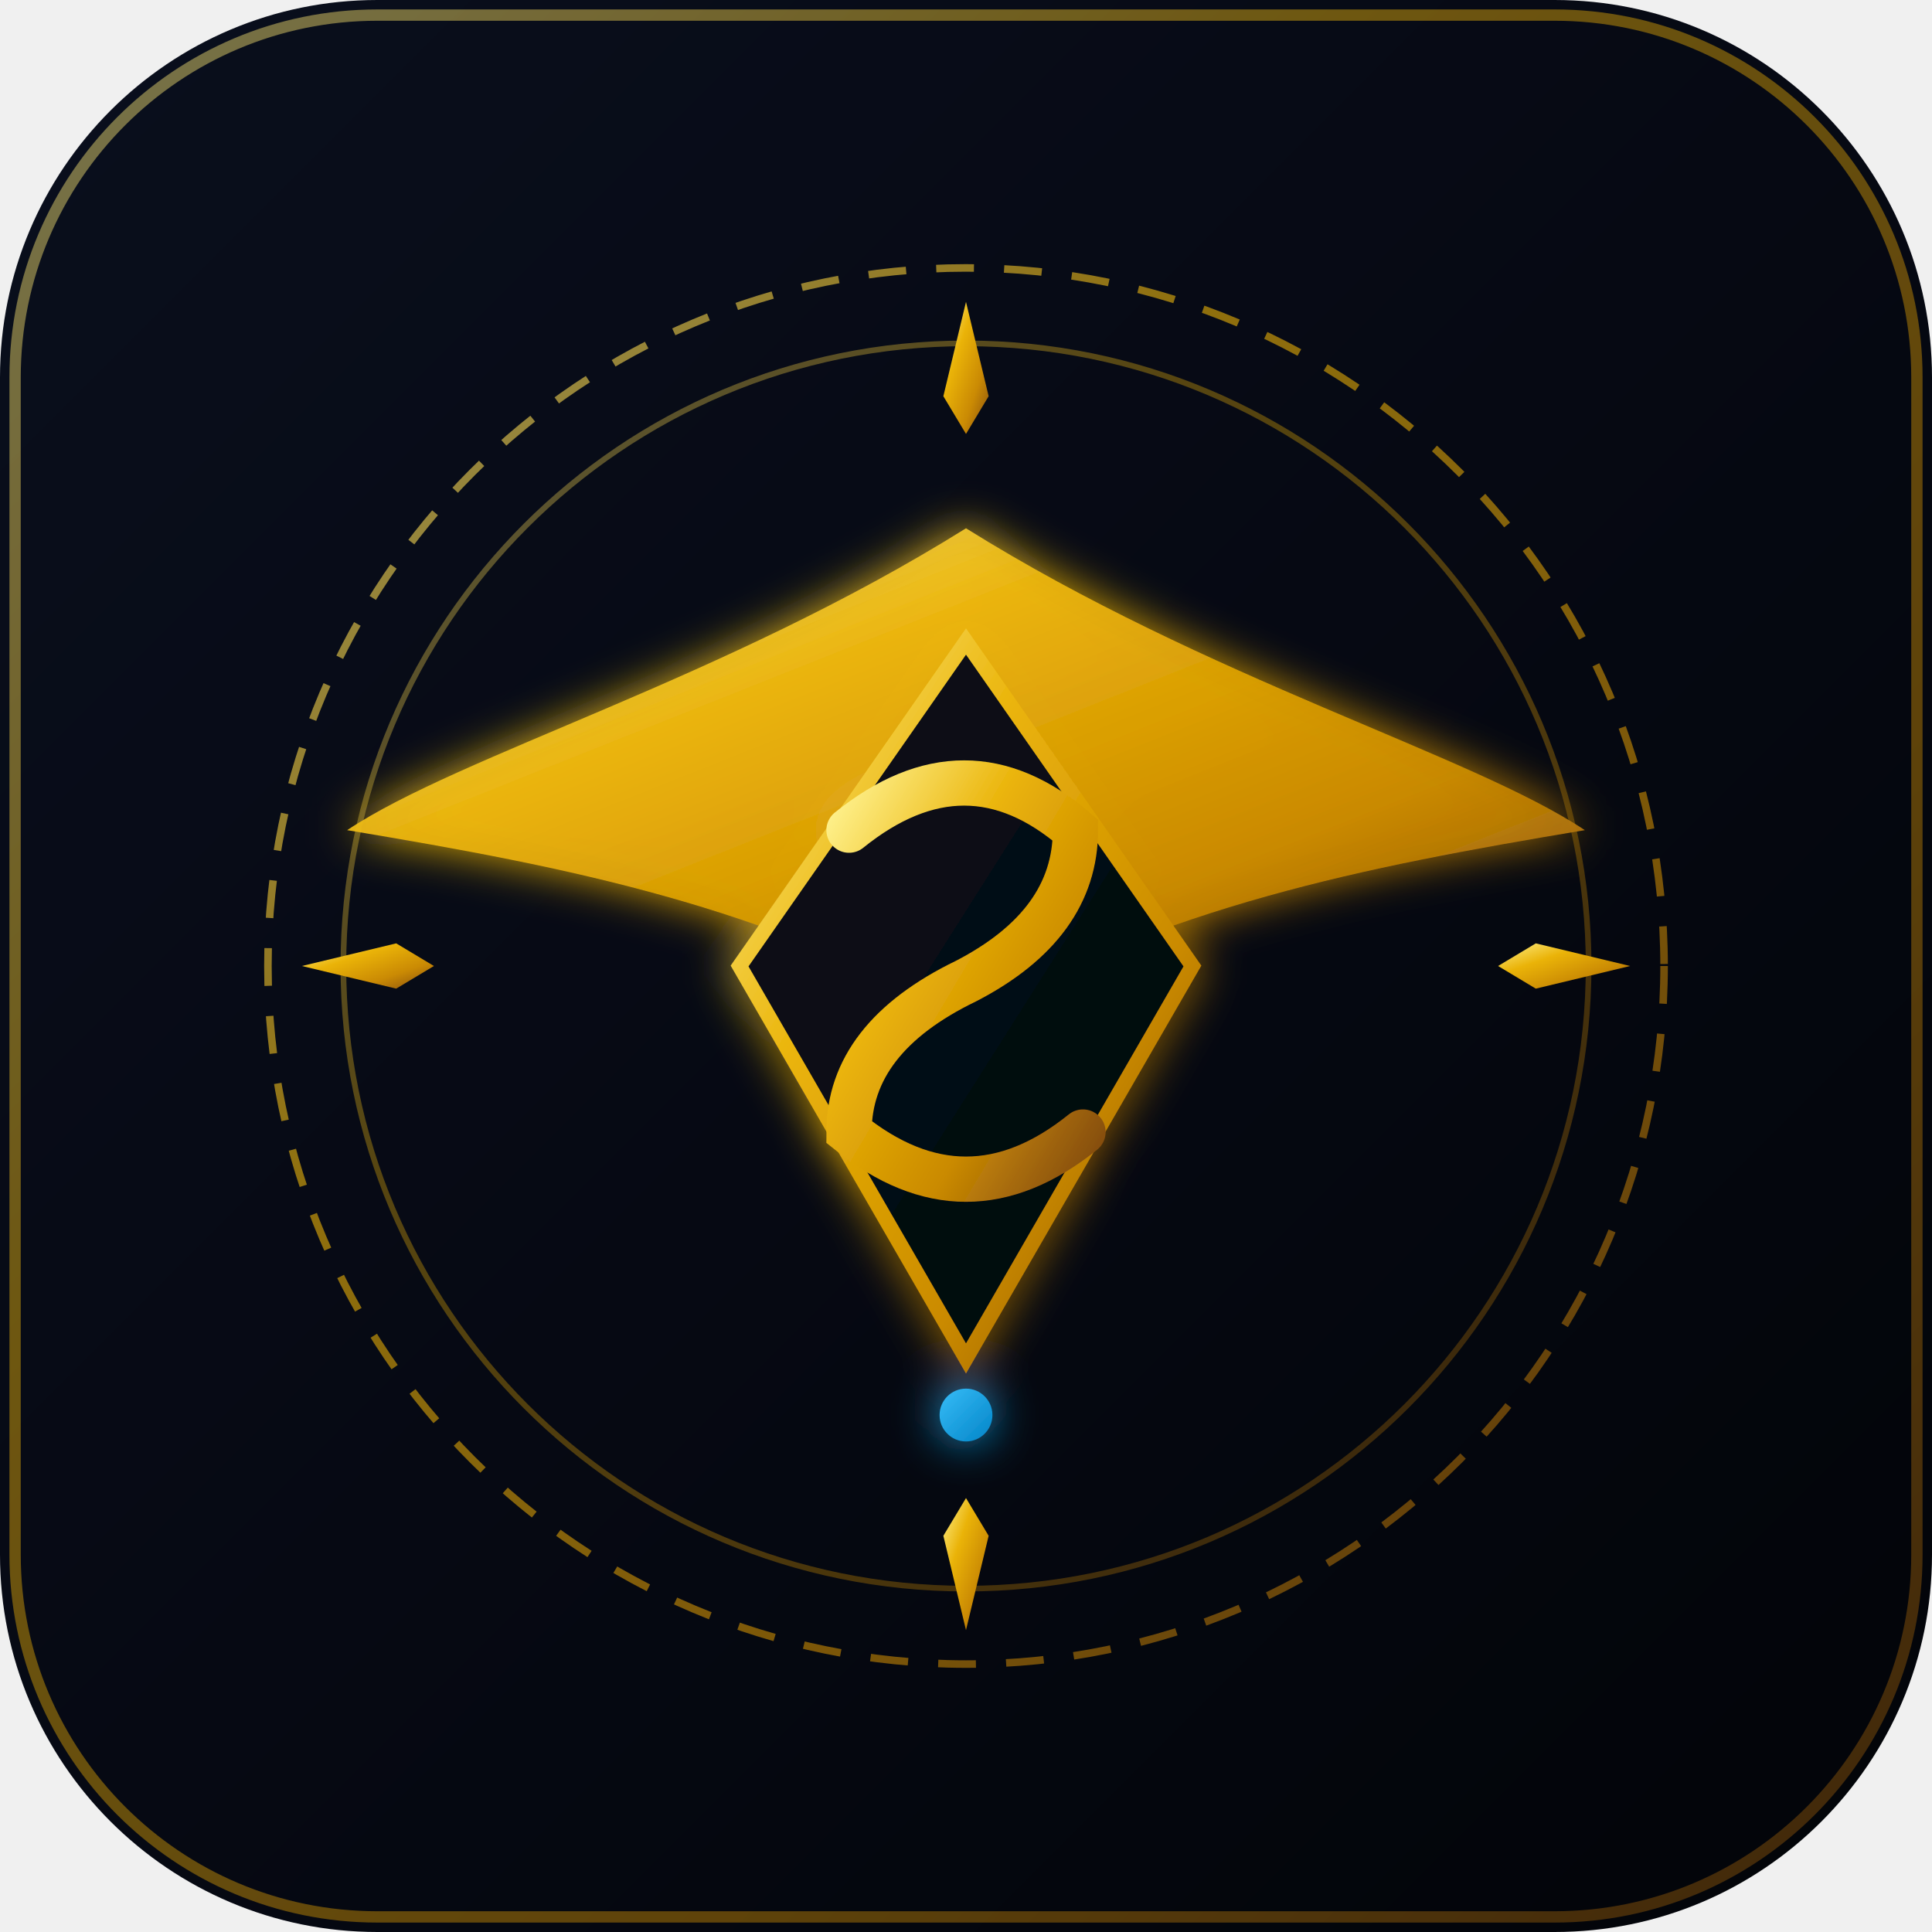
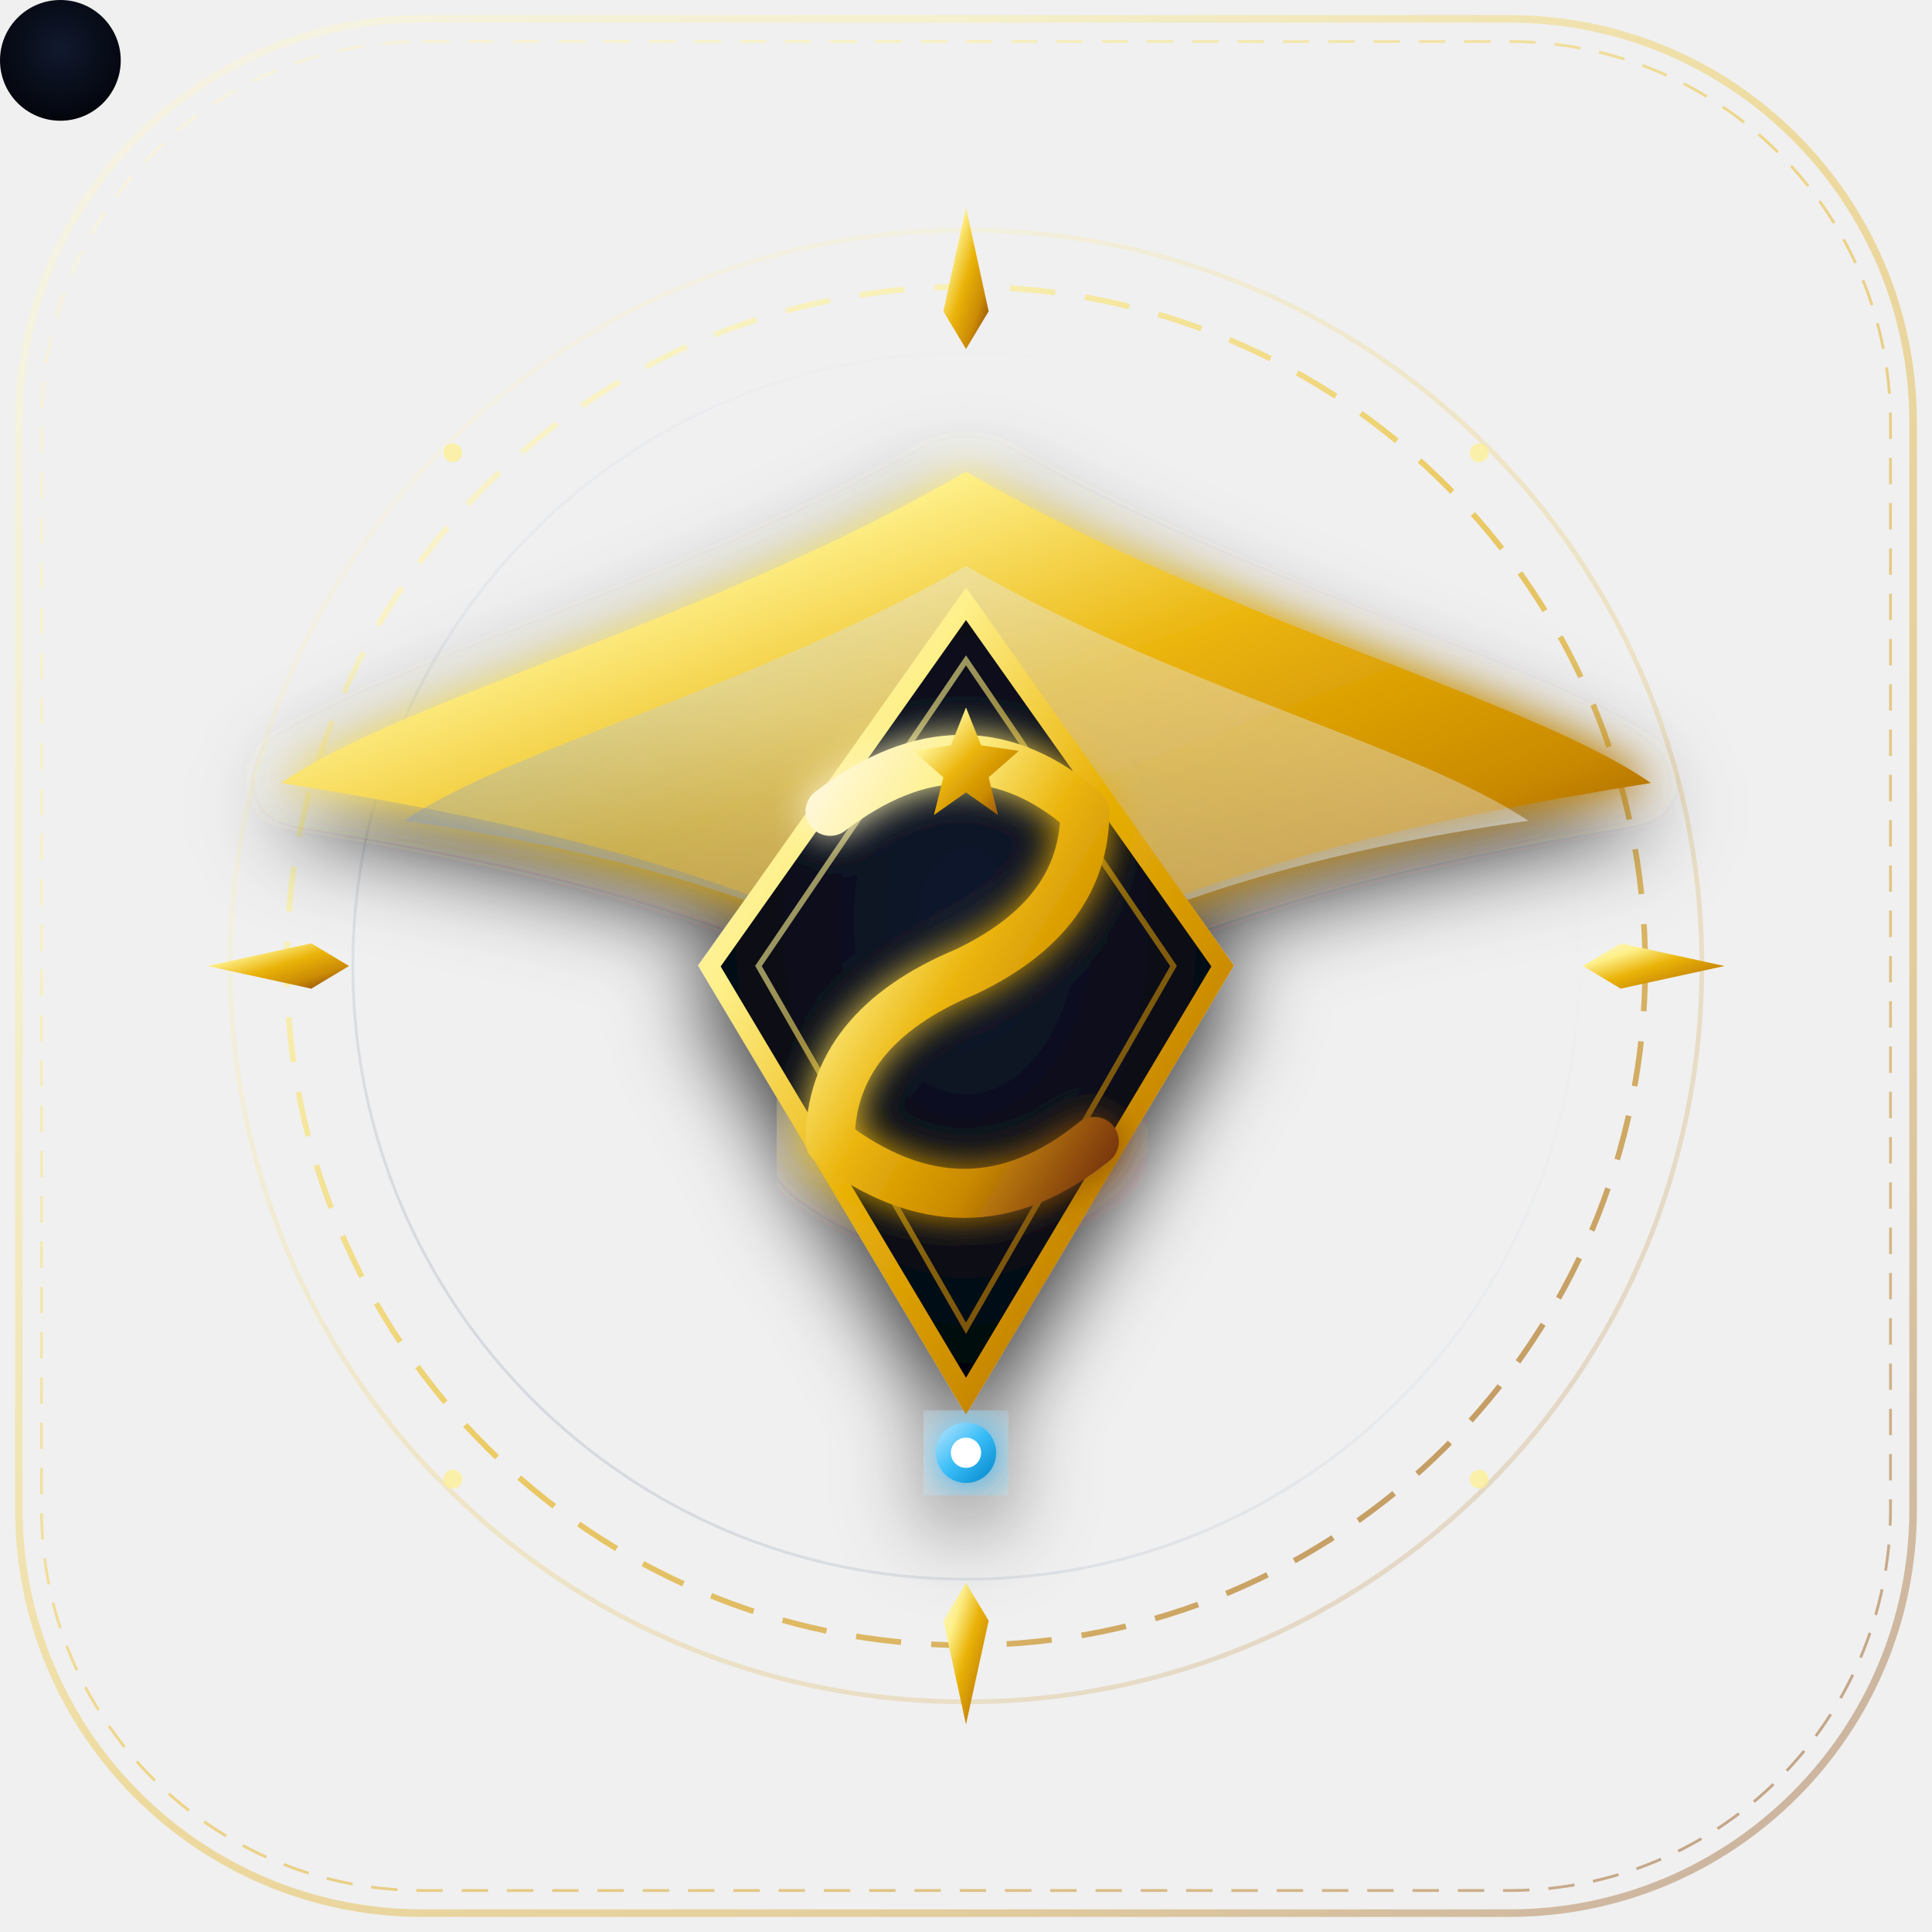
- <svg xmlns="http://www.w3.org/2000/svg" viewBox="0 0 1024 1024" width="1024" height="1024">
+ <svg xmlns="http://www.w3.org/2000/svg" viewBox="0 0 1024 1024" width="64" height="64">
  <defs>
-     <linearGradient id="bgGrad" x1="0%" y1="0%" x2="100%" y2="100%">
-       <stop offset="0%" stop-color="#0a0f1d" />
-       <stop offset="50%" stop-color="#060913" />
-       <stop offset="100%" stop-color="#020408" />
+     <radialGradient id="bgSphere" cx="50%" cy="40%" r="65%">
+       <stop offset="0%" stop-color="#11192e" />
+       <stop offset="45%" stop-color="#0a0f1d" />
+       <stop offset="80%" stop-color="#050811" />
+       <stop offset="100%" stop-color="#020306" />
+     </radialGradient>
+     <linearGradient id="royalGold" x1="0%" y1="0%" x2="100%" y2="100%">
+       <stop offset="0%" stop-color="#fff8db" />
+       <stop offset="25%" stop-color="#fef08a" />
+       <stop offset="50%" stop-color="#eab308" />
+       <stop offset="75%" stop-color="#ca8a04" />
+       <stop offset="100%" stop-color="#78350f" />
    </linearGradient>
-     <linearGradient id="goldGrad" x1="0%" y1="0%" x2="100%" y2="100%">
-       <stop offset="0%" stop-color="#fef08a" />
-       <stop offset="35%" stop-color="#eab308" />
-       <stop offset="70%" stop-color="#ca8a04" />
-       <stop offset="100%" stop-color="#854d0e" />
+     <linearGradient id="platinumGrad" x1="0%" y1="100%" x2="100%" y2="0%">
+       <stop offset="0%" stop-color="#64748b" />
+       <stop offset="50%" stop-color="#cbd5e1" />
+       <stop offset="100%" stop-color="#ffffff" />
    </linearGradient>
-     <linearGradient id="cyanGrad" x1="0%" y1="0%" x2="100%" y2="100%">
-       <stop offset="0%" stop-color="#38bdf8" />
+     <linearGradient id="cyanGlow" x1="0%" y1="0%" x2="100%" y2="100%">
+       <stop offset="0%" stop-color="#bae6fd" />
+       <stop offset="50%" stop-color="#38bdf8" />
      <stop offset="100%" stop-color="#0284c7" />
    </linearGradient>
-     <filter id="goldGlow" x="-20%" y="-20%" width="140%" height="140%">
-       <feGaussianBlur stdDeviation="12" result="blur" />
+     <filter id="softGlow" x="-20%" y="-20%" width="140%" height="140%">
+       <feGaussianBlur stdDeviation="10" result="blur" />
      <feComposite in="SourceGraphic" in2="blur" operator="over" />
    </filter>
+     <filter id="deepShadow" x="-30%" y="-30%" width="160%" height="160%">
+       <feDropShadow dx="0" dy="16" stdDeviation="24" flood-color="#000000" flood-opacity="0.8" />
+     </filter>
  </defs>
-   <rect width="1024" height="1024" rx="200" fill="url(#bgGrad)" />
-   <rect width="1008" height="1008" x="8" y="8" rx="192" fill="none" stroke="url(#goldGrad)" stroke-width="6" opacity="0.45" />
-   <circle cx="512" cy="512" r="370" fill="none" stroke="url(#goldGrad)" stroke-width="4" stroke-dasharray="20 16" opacity="0.6" />
-   <circle cx="512" cy="512" r="330" fill="none" stroke="url(#goldGrad)" stroke-width="3" opacity="0.35" />
-   <path d="M512 160 L524 210 L512 230 L500 210 Z" fill="url(#goldGrad)" />
-   <path d="M512 864 L524 814 L512 794 L500 814 Z" fill="url(#goldGrad)" />
-   <path d="M160 512 L210 524 L230 512 L210 500 Z" fill="url(#goldGrad)" />
-   <path d="M864 512 L814 524 L794 512 L814 500 Z" fill="url(#goldGrad)" />
-   <g filter="url(#goldGlow)">
-     <path d="M512 280 C640 360 780 400 840 440 C720 460 620 480 512 540 C404 480 304 460 184 440 C244 400 384 360 512 280 Z" fill="url(#goldGrad)" opacity="0.95" />
-     <polygon points="512,340 632,512 512,720 392,512" fill="url(#bgGrad)" stroke="url(#goldGrad)" stroke-width="8" />
-     <path d="M450 440 Q512 390 570 440 Q570 490 512 520 Q450 550 450 600 Q512 650 574 600" fill="none" stroke="url(#goldGrad)" stroke-width="24" stroke-linecap="round" />
-     <circle cx="512" cy="750" r="14" fill="url(#cyanGrad)" />
+   <rect width="64" height="64" rx="224" fill="url(#bgSphere)" />
+   <rect width="1004" height="1004" x="10" y="10" rx="214" fill="none" stroke="url(#royalGold)" stroke-width="4" opacity="0.35" />
+   <rect width="980" height="980" x="22" y="22" rx="202" fill="none" stroke="url(#royalGold)" stroke-width="1.5" stroke-dasharray="14 10" opacity="0.45" />
+   <g opacity="0.6">
+     <circle cx="512" cy="512" r="390" fill="none" stroke="url(#royalGold)" stroke-width="2.5" opacity="0.3" />
+     <circle cx="512" cy="512" r="360" fill="none" stroke="url(#royalGold)" stroke-width="3" stroke-dasharray="24 16" />
+     <circle cx="512" cy="512" r="325" fill="none" stroke="url(#platinumGrad)" stroke-width="1.5" opacity="0.4" />
+   </g>
+   <g fill="url(#royalGold)">
+     <path d="M512 110 L524 165 L512 185 L500 165 Z" />
+     <path d="M512 914 L524 859 L512 839 L500 859 Z" />
+     <path d="M110 512 L165 524 L185 512 L165 500 Z" />
+     <path d="M914 512 L859 524 L839 512 L859 500 Z" />
+     <circle cx="240" cy="240" r="5" fill="#fef08a" opacity="0.7" />
+     <circle cx="784" cy="240" r="5" fill="#fef08a" opacity="0.7" />
+     <circle cx="240" cy="784" r="5" fill="#fef08a" opacity="0.7" />
+     <circle cx="784" cy="784" r="5" fill="#fef08a" opacity="0.7" />
+   </g>
+   <g filter="url(#deepShadow)">
+     <path d="M512 250 C650 330 810 370 875 415 C750 435 635 460 512 525 C389 460 274 435 149 415 C214 370 374 330 512 250 Z" fill="url(#royalGold)" filter="url(#softGlow)" />
+     <path d="M512 300 C625 365 750 395 810 435 C705 450 610 475 512 530 C414 475 319 450 214 435 C274 395 399 365 512 300 Z" fill="url(#platinumGrad)" opacity="0.4" />
+     <polygon points="512,320 648,512 512,740 376,512" fill="url(#bgSphere)" stroke="url(#royalGold)" stroke-width="10" />
+     <polygon points="512,350 622,512 512,704 402,512" fill="none" stroke="url(#royalGold)" stroke-width="3" opacity="0.6" />
+     <path d="M440 430 Q512 375 575 430 Q575 485 512 515 Q440 545 440 605 Q512 660 580 605" fill="none" stroke="url(#royalGold)" stroke-width="26" stroke-linecap="round" stroke-linejoin="round" filter="url(#softGlow)" />
+     <polygon points="512,375 520,395 540,398 524,412 529,432 512,420 495,432 500,412 484,398 504,395" fill="url(#royalGold)" />
+     <circle cx="512" cy="770" r="16" fill="url(#cyanGlow)" filter="url(#softGlow)" />
+     <circle cx="512" cy="770" r="8" fill="#ffffff" />
  </g>
</svg>
